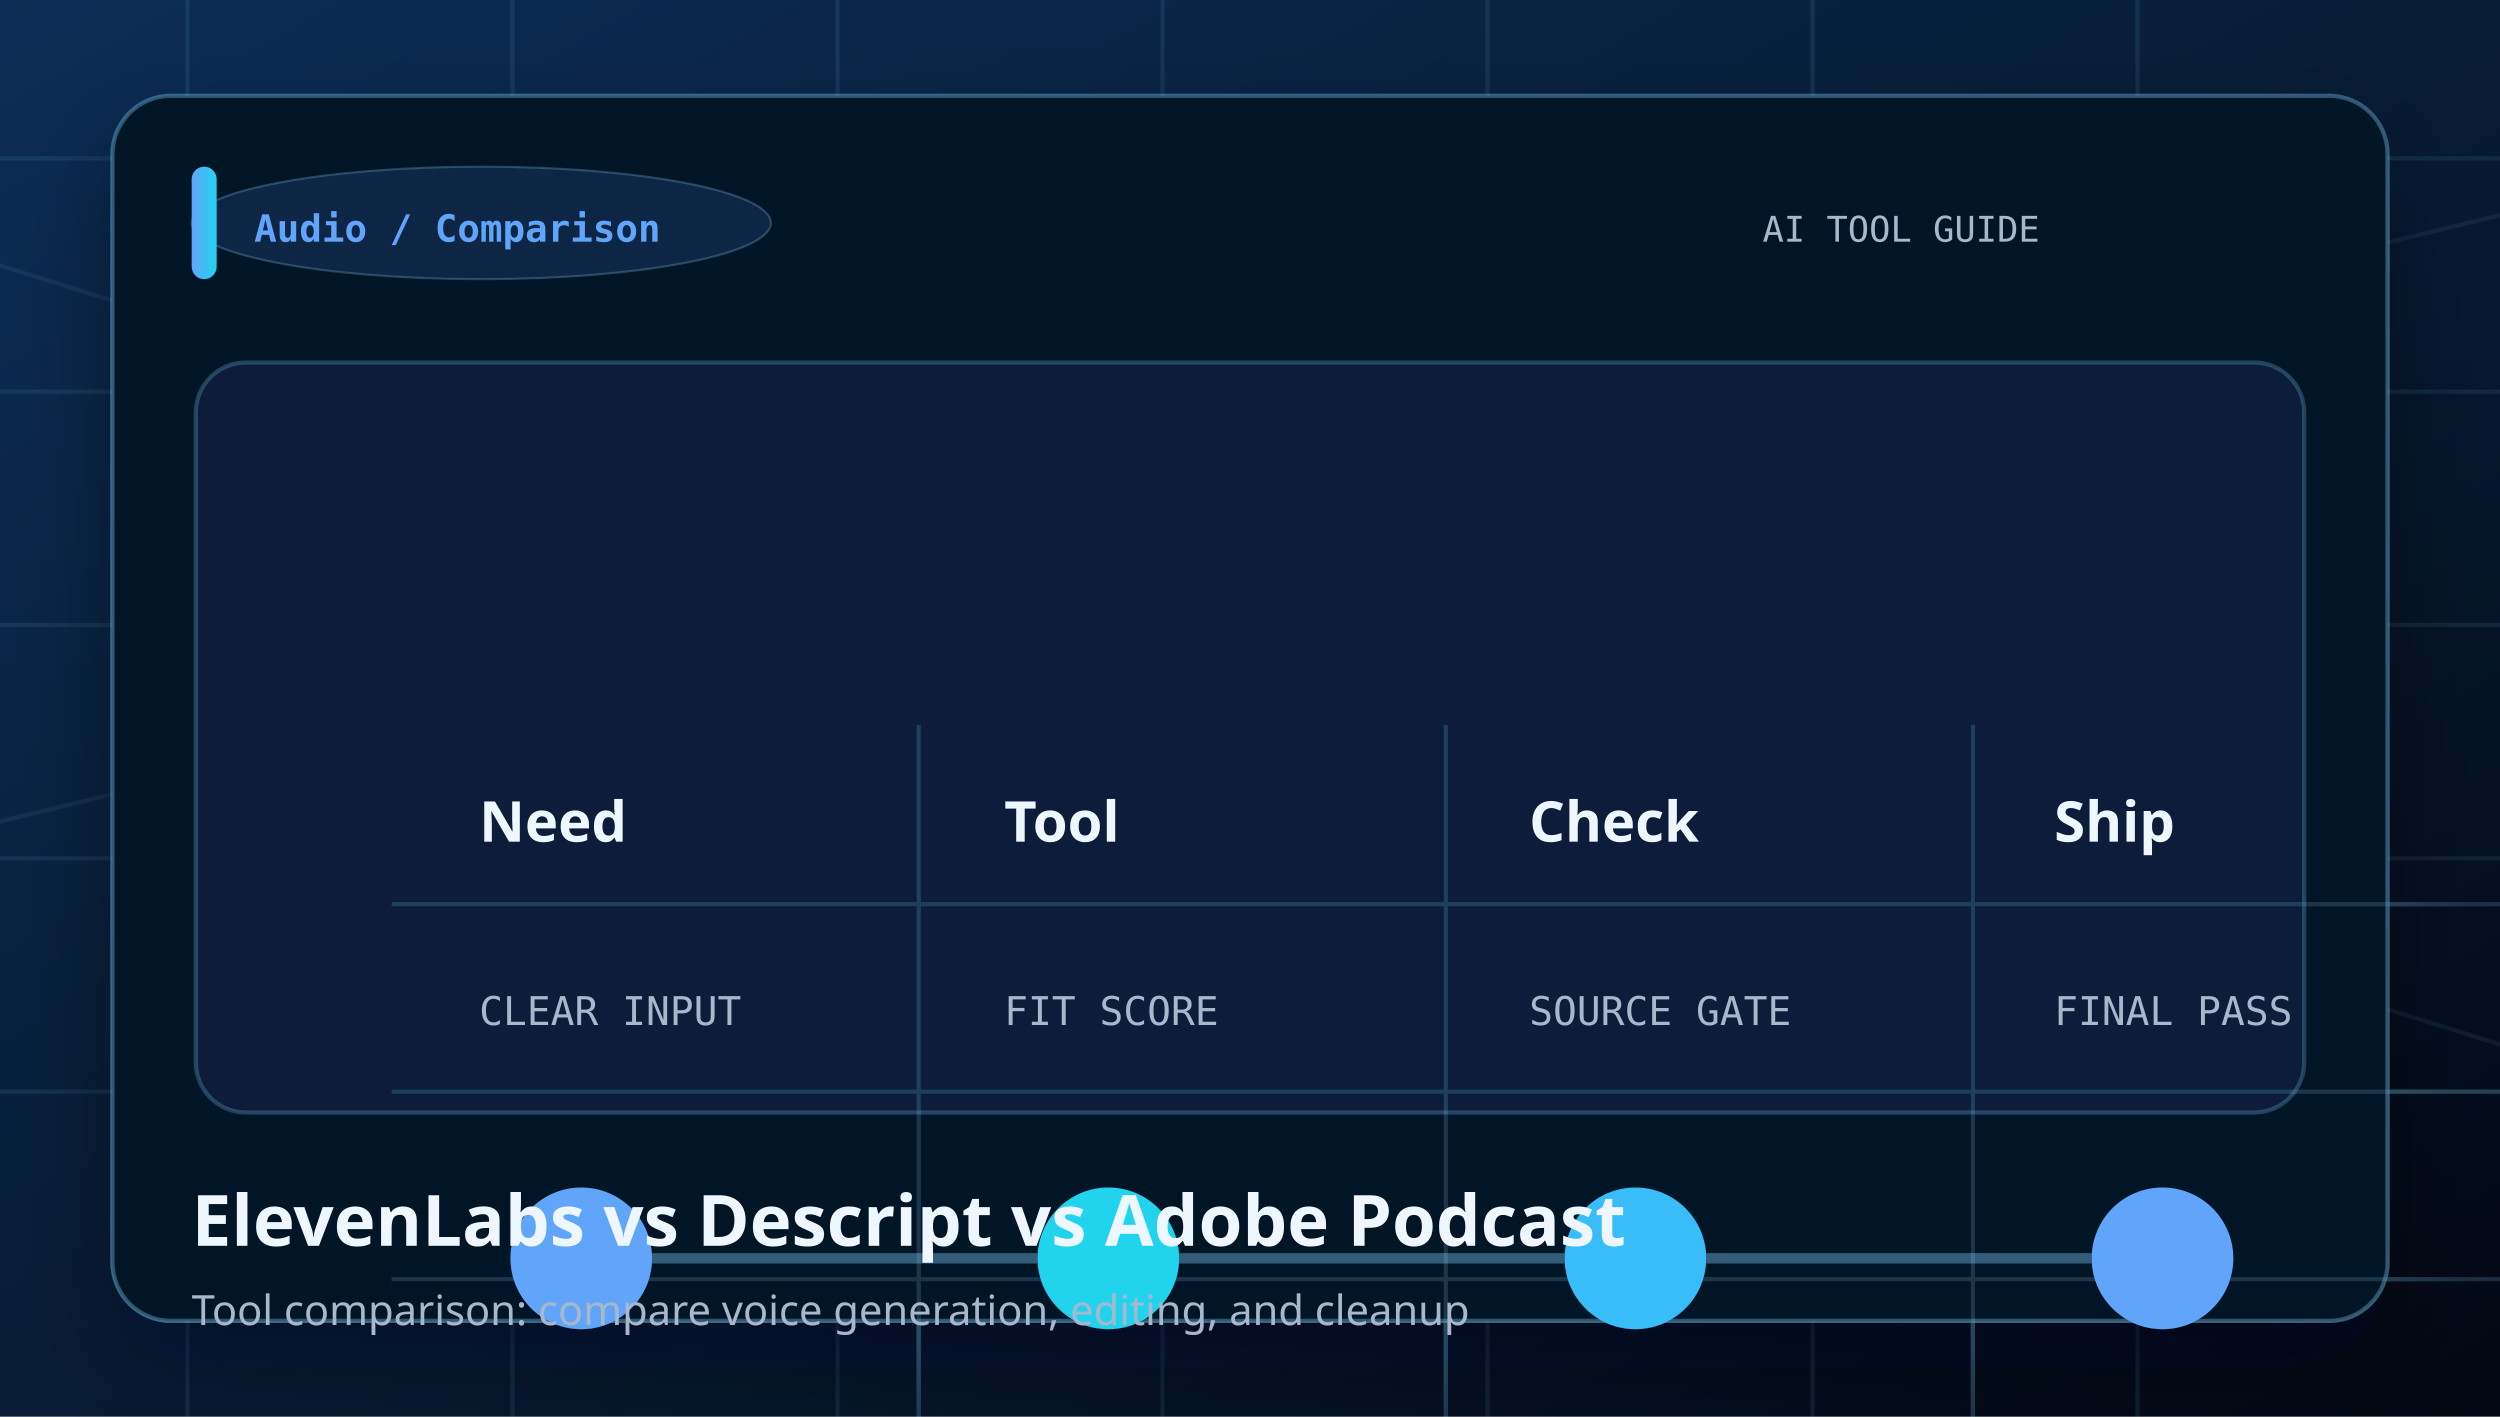
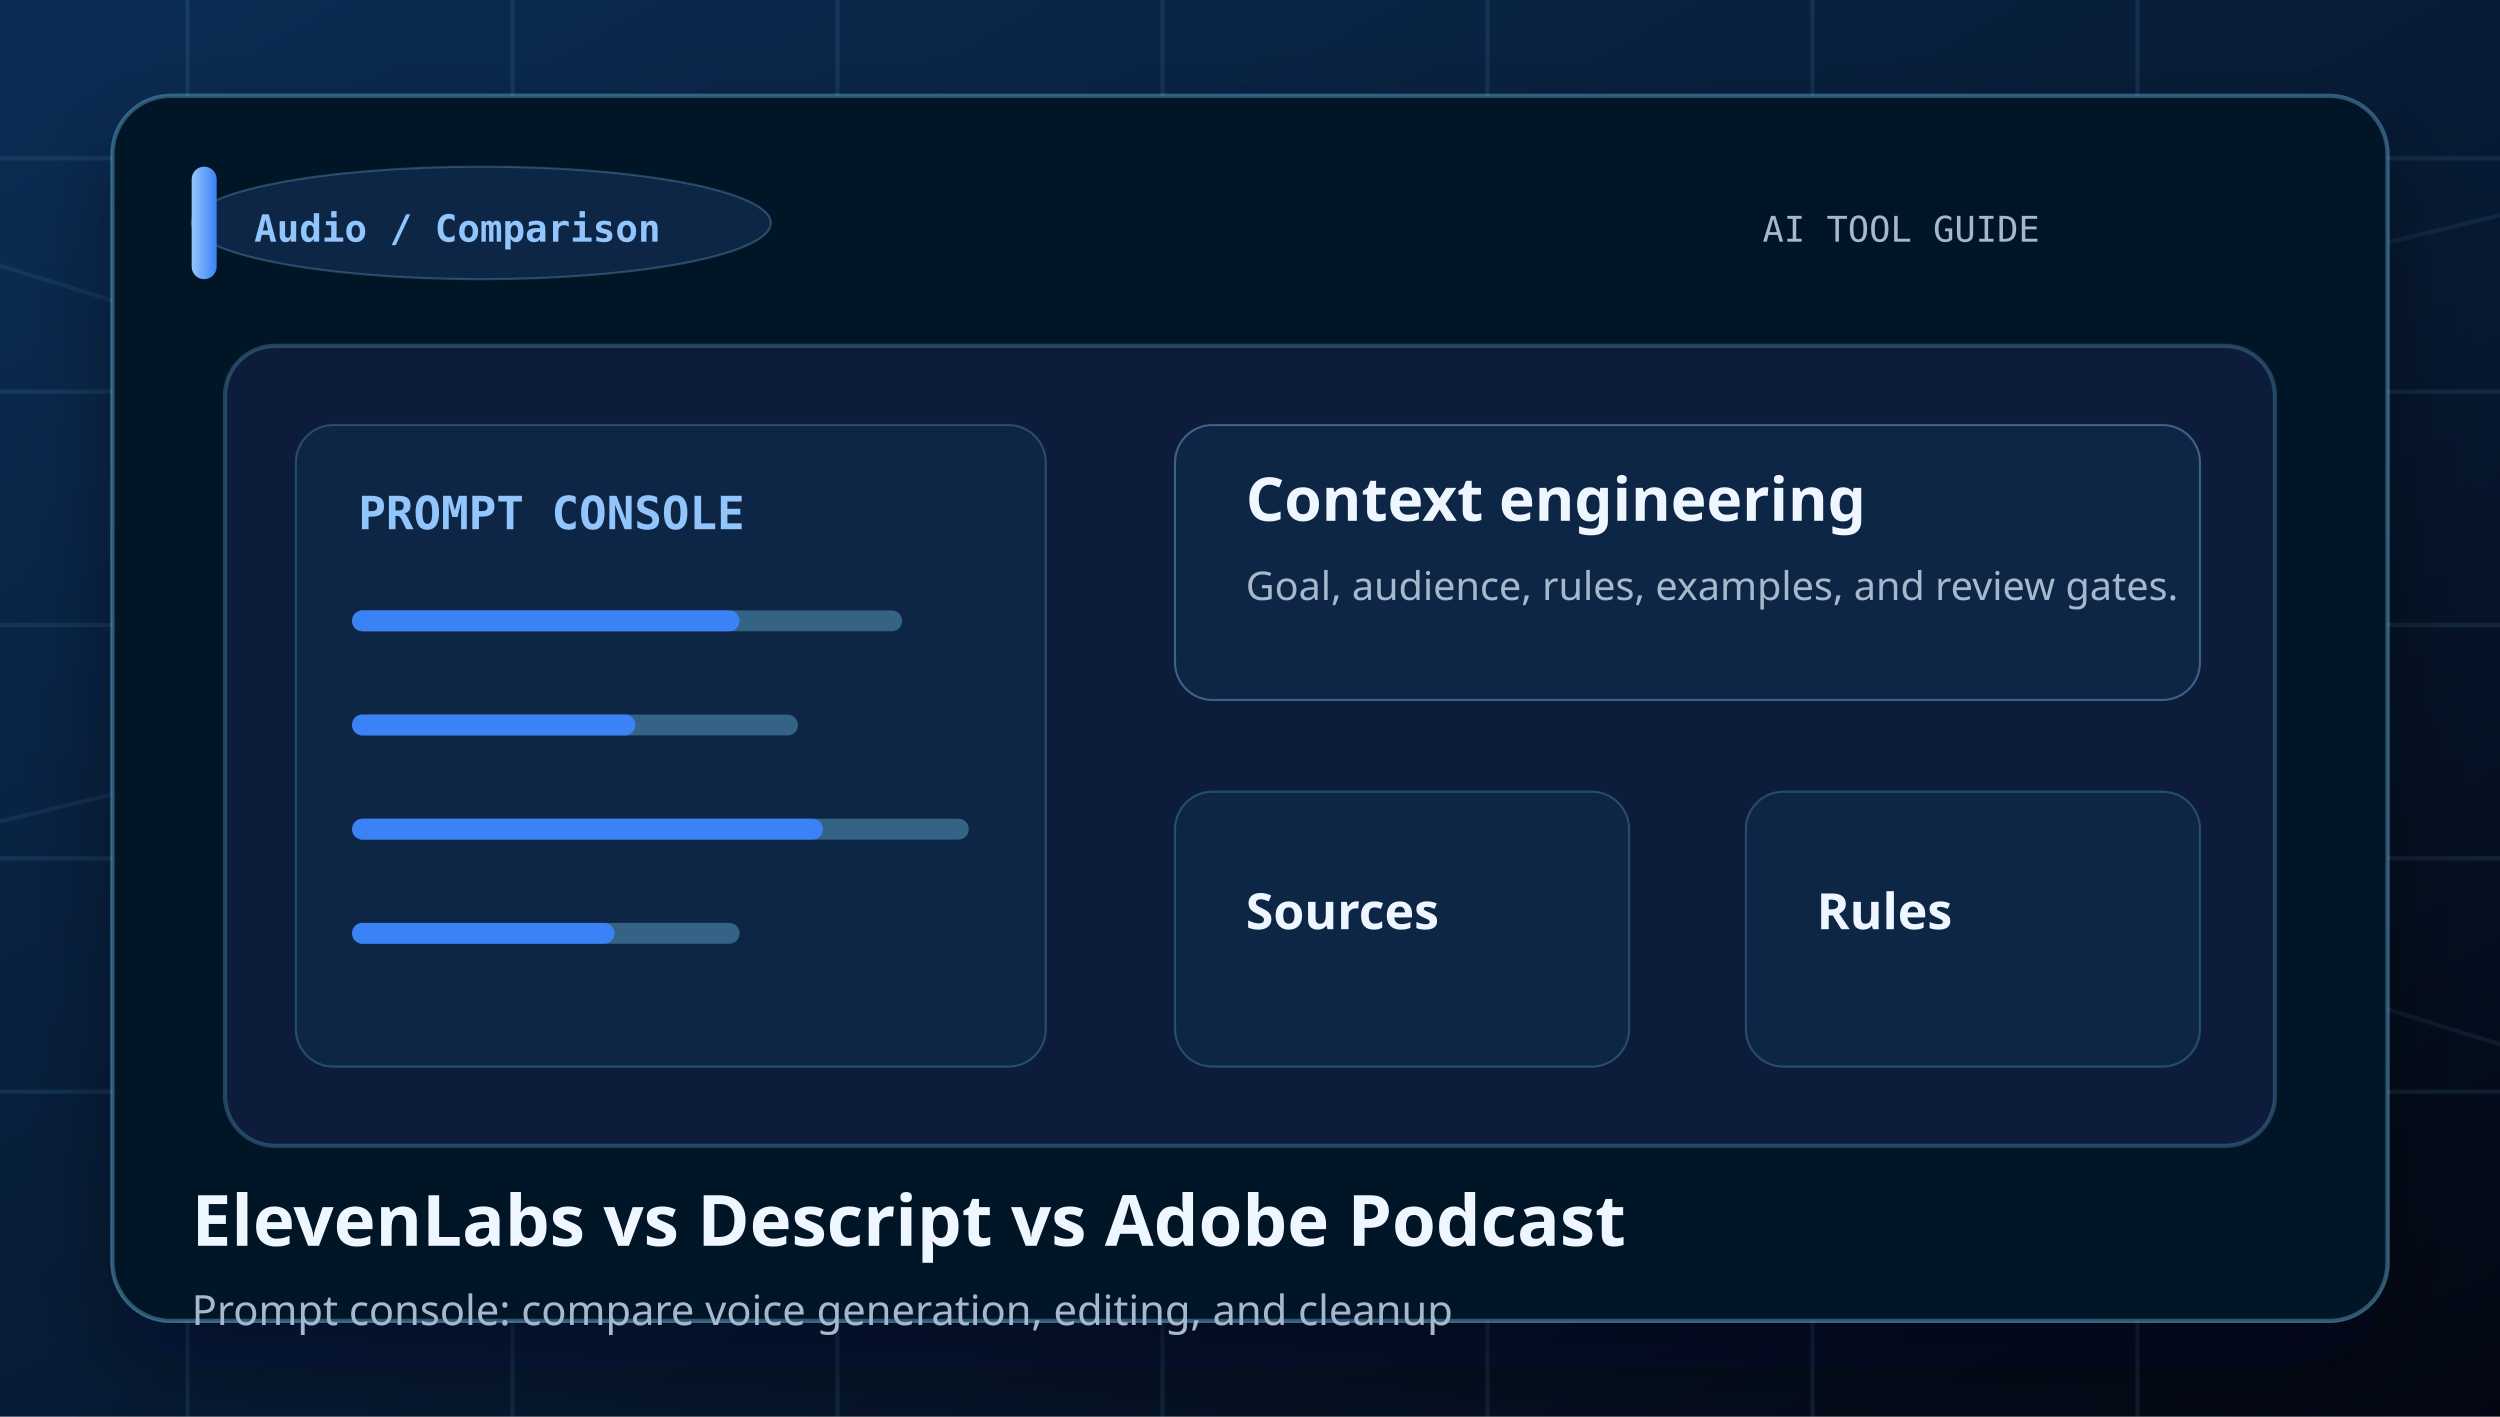
<svg xmlns="http://www.w3.org/2000/svg" width="1200" height="680" viewBox="0 0 1200 680" role="img" aria-labelledby="title desc">
  <defs>
    <linearGradient id="articleBg" x1="0" x2="1" y1="0" y2="1">
      <stop offset="0" stop-color="#0b2d55" />
      <stop offset=".56" stop-color="#071a33" />
      <stop offset="1" stop-color="#030712" />
    </linearGradient>
    <linearGradient id="articleAccent" x1="0" x2="1">
-       <stop offset="0" stop-color="#60a5fa" />
-       <stop offset="1" stop-color="#22d3ee" />
+       <stop offset="0" stop-color="#93c5fd" />
+       <stop offset="1" stop-color="#3b82f6" />
    </linearGradient>
    <filter id="articleShadow" x="-20%" y="-20%" width="140%" height="140%">
      <feDropShadow dx="0" dy="22" stdDeviation="22" flood-color="#020617" flood-opacity=".42" />
    </filter>
  </defs>
  <rect width="1200" height="680" fill="url(#articleBg)" />
  <path d="M0 76h1200M0 188h1200M0 300h1200M0 412h1200M0 524h1200M90 0v680M246 0v680M402 0v680M558 0v680M714 0v680M870 0v680M1026 0v680" stroke="#7dd3fc" stroke-width="2" opacity=".10" />
  <path d="M-24 120L1260 520M-40 404L1230 96" stroke="#7dd3fc" stroke-width="2" stroke-opacity=".08" />
  <g filter="url(#articleShadow)">
    <rect x="54" y="46" width="1092" height="588" rx="28" fill="#061426" stroke="#7dd3fc" stroke-opacity=".34" stroke-width="2" />
    <rect x="92" y="80" width="278" height="54" rx="999" fill="#0f2745" stroke="#7dd3fc" stroke-opacity=".26" />
    <rect x="92" y="80" width="12" height="54" rx="6" fill="url(#articleAccent)" />
-     <text x="122" y="116" font-family="Cascadia Mono,Consolas,monospace" font-size="18" font-weight="800" fill="#60a5fa">Audio / Comparison</text>
+     <text x="122" y="116" font-family="Cascadia Mono,Consolas,monospace" font-size="18" font-weight="800" fill="#93c5fd">Audio / Comparison</text>
    <text x="846" y="116" font-family="Cascadia Mono,Consolas,monospace" font-size="17" fill="#a7b8cc">AI TOOL GUIDE</text>
-     <g transform="translate(94 174)">
-       <rect width="1012" height="360" rx="24" fill="#081f3a" stroke="#7dd3fc" stroke-opacity=".25" stroke-width="2" />
-       <path d="M94 260h1012M94 350h1012M94 440h1012M347 174v360M600 174v360M853 174v360" stroke="#7dd3fc" stroke-width="2" stroke-opacity=".18" />
-       <g font-family="Segoe UI,Trebuchet MS,sans-serif" font-weight="800" font-size="27" fill="#eef7ff">
-         <text x="136" y="230">Need</text>
-         <text x="388" y="230">Tool</text>
-         <text x="640" y="230">Check</text>
-         <text x="892" y="230">Ship</text>
-       </g>
-       <g font-family="Cascadia Mono,Consolas,monospace" font-size="19" fill="#a7b8cc">
-         <text x="136" y="318">CLEAR INPUT</text>
-         <text x="388" y="318">FIT SCORE</text>
-         <text x="640" y="318">SOURCE GATE</text>
-         <text x="892" y="318">FINAL PASS</text>
-       </g>
-       <circle cx="185" cy="430" r="34" fill="#60a5fa" />
-       <circle cx="438" cy="430" r="34" fill="#22d3ee" />
-       <circle cx="691" cy="430" r="34" fill="#38bdf8" />
-       <circle cx="944" cy="430" r="34" fill="#60a5fa" />
-       <path d="M219 430h185M472 430h185M725 430h185" stroke="#7dd3fc" stroke-width="5" stroke-opacity=".38" />
+     <g transform="translate(108 166)">
+       <rect width="984" height="384" rx="24" fill="#081f3a" stroke="#7dd3fc" stroke-opacity=".25" stroke-width="2" />
+       <rect x="34" y="38" width="360" height="308" rx="18" fill="#0f2745" stroke="#7dd3fc" stroke-opacity=".24" />
+       <text x="64" y="88" font-family="Cascadia Mono,Consolas,monospace" font-size="22" font-weight="800" fill="#93c5fd">PROMPT CONSOLE</text>
+       <path d="M66 132h254M66 182h204M66 232h286M66 282h176" stroke="#7dd3fc" stroke-width="10" stroke-linecap="round" stroke-opacity=".35" />
+       <path d="M66 132h176M66 182h126M66 232h216M66 282h116" stroke="#3b82f6" stroke-width="10" stroke-linecap="round" />
+       <rect x="456" y="38" width="492" height="132" rx="18" fill="#0f2745" stroke="#93c5fd" stroke-opacity=".38" />
+       <text x="490" y="84" font-family="Segoe UI,Trebuchet MS,sans-serif" font-size="29" font-weight="800" fill="#eef7ff">Context engineering</text>
+       <text x="490" y="122" font-family="Segoe UI,Trebuchet MS,sans-serif" font-size="19" fill="#a7b8cc">Goal, audience, rules, examples, and review gates.</text>
+       <rect x="456" y="214" width="218" height="132" rx="18" fill="#0f2745" stroke="#7dd3fc" stroke-opacity=".24" />
+       <rect x="730" y="214" width="218" height="132" rx="18" fill="#0f2745" stroke="#7dd3fc" stroke-opacity=".24" />
+       <text x="490" y="280" font-family="Segoe UI,Trebuchet MS,sans-serif" font-size="24" font-weight="800" fill="#eef7ff">Sources</text>
+       <text x="764" y="280" font-family="Segoe UI,Trebuchet MS,sans-serif" font-size="24" font-weight="800" fill="#eef7ff">Rules</text>
    </g>
    <text x="92" y="598" font-family="Segoe UI,Trebuchet MS,sans-serif" font-size="34" font-weight="800" fill="#eef7ff">ElevenLabs vs Descript vs Adobe Podcast</text>
-     <text x="92" y="636" font-family="Segoe UI,Trebuchet MS,sans-serif" font-size="20" fill="#a7b8cc">Tool comparison: compare voice generation, editing, and cleanup</text>
+     <text x="92" y="636" font-family="Segoe UI,Trebuchet MS,sans-serif" font-size="20" fill="#a7b8cc">Prompt console: compare voice generation, editing, and cleanup</text>
  </g>
</svg>
